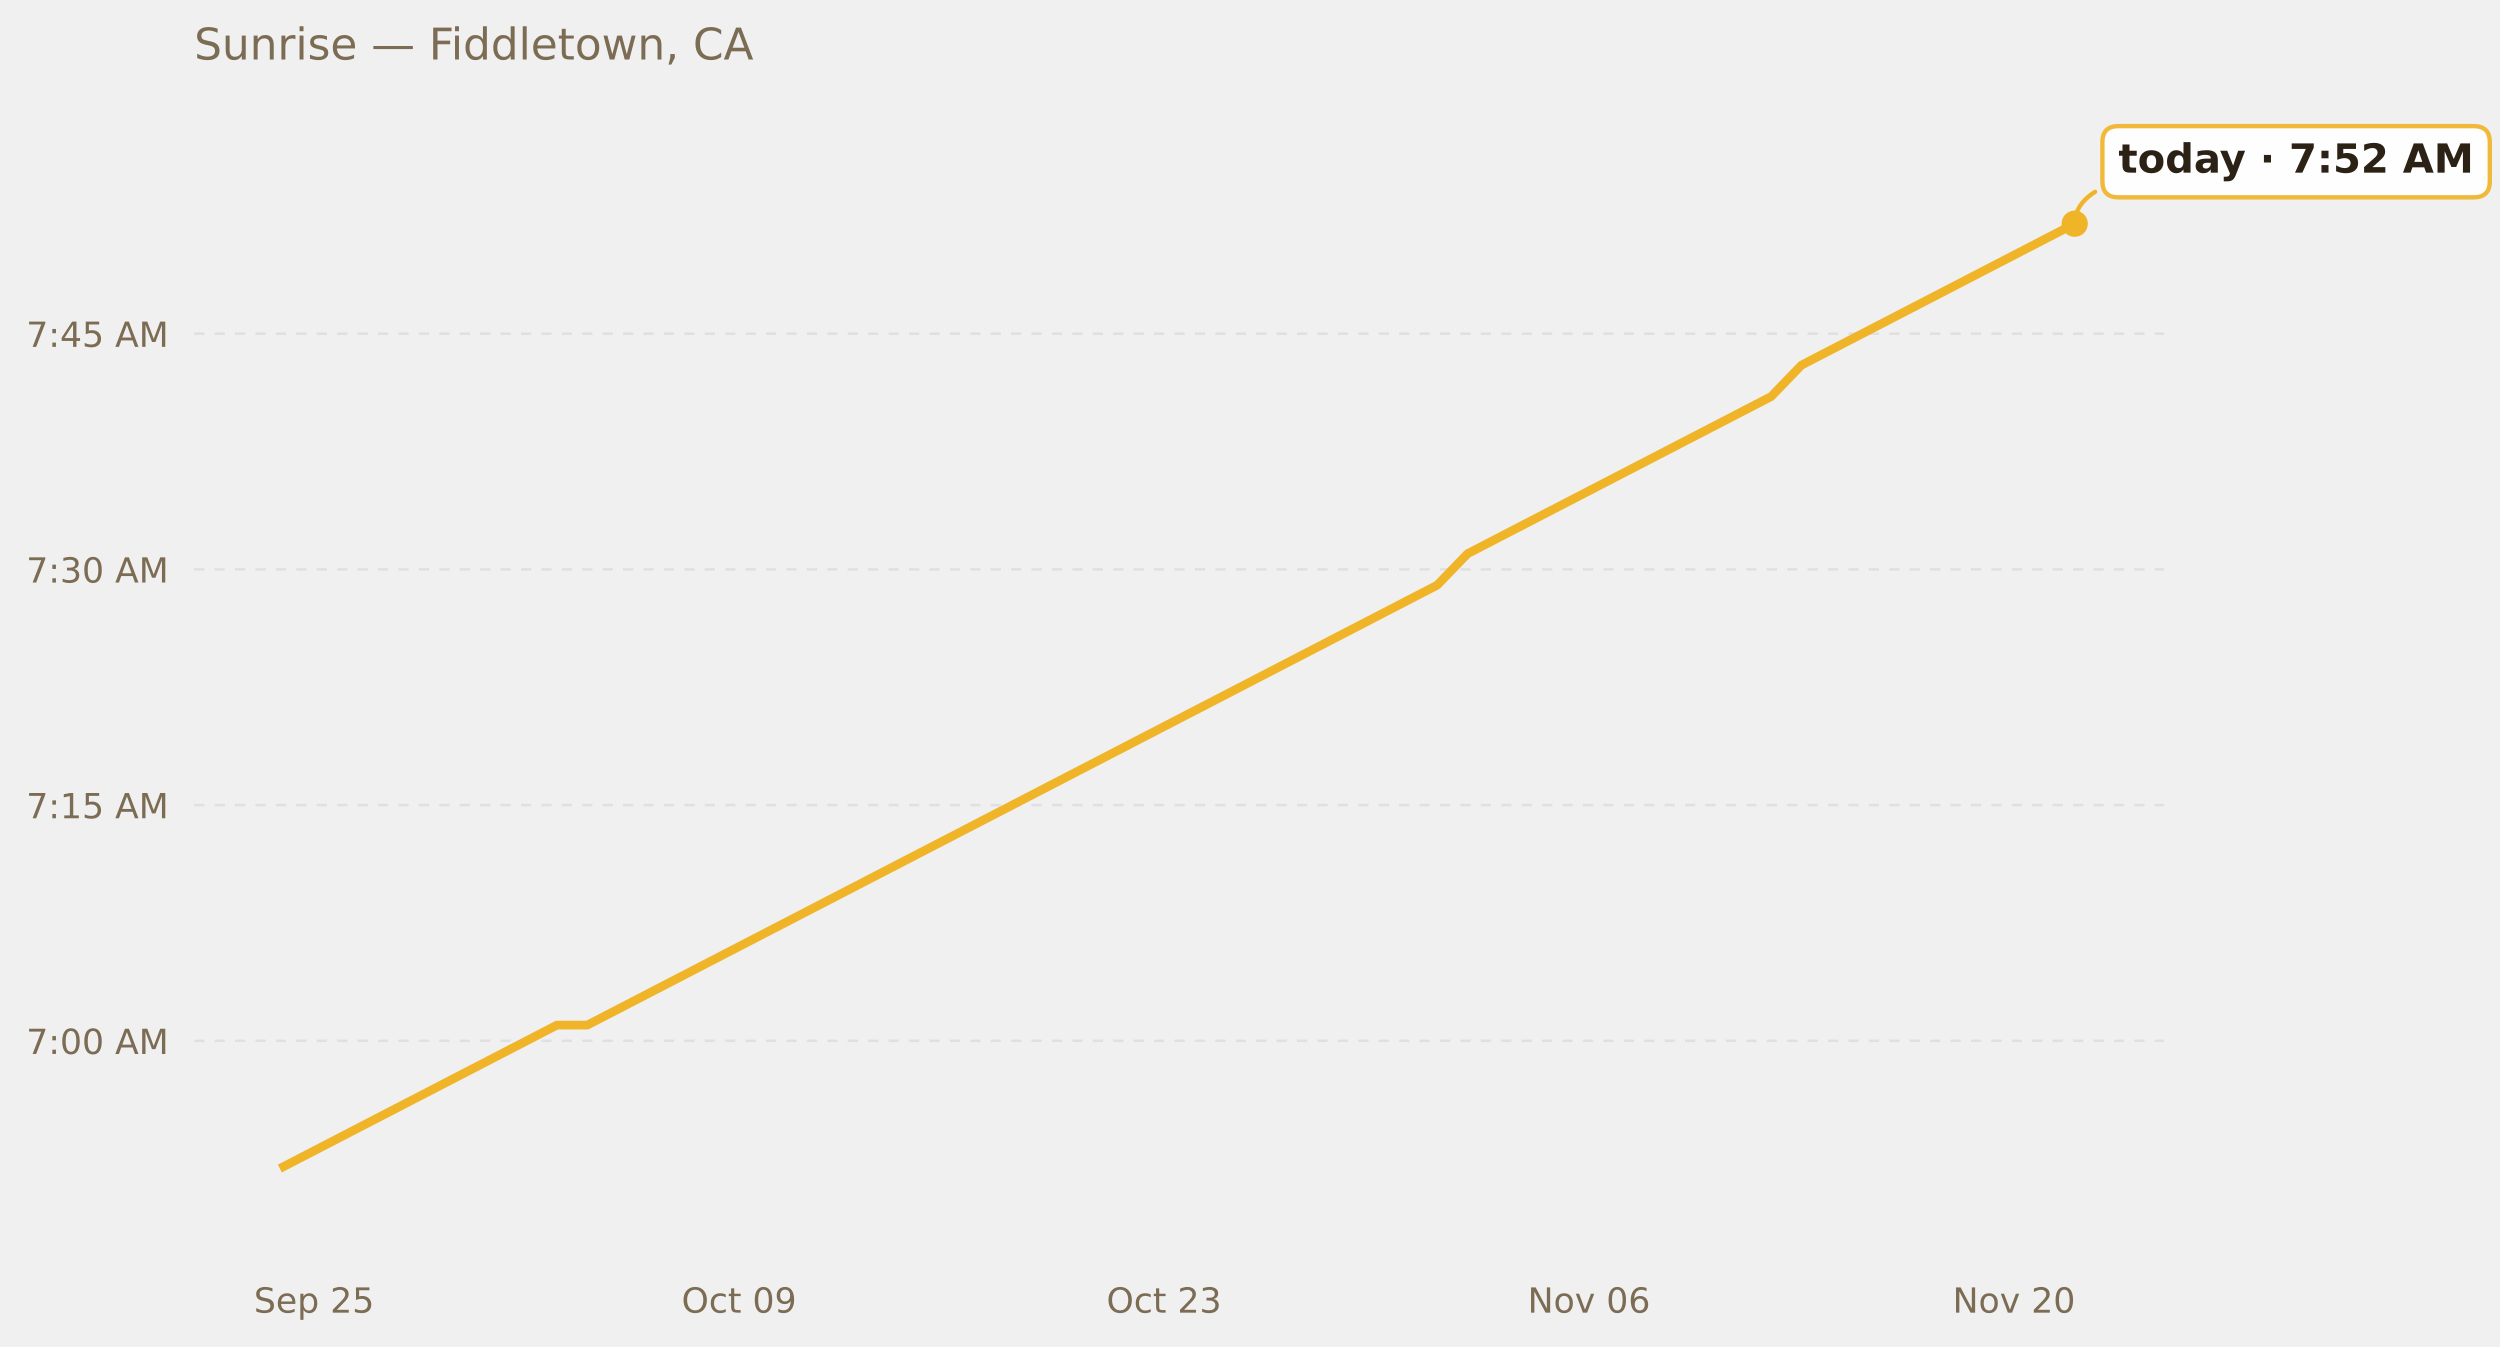
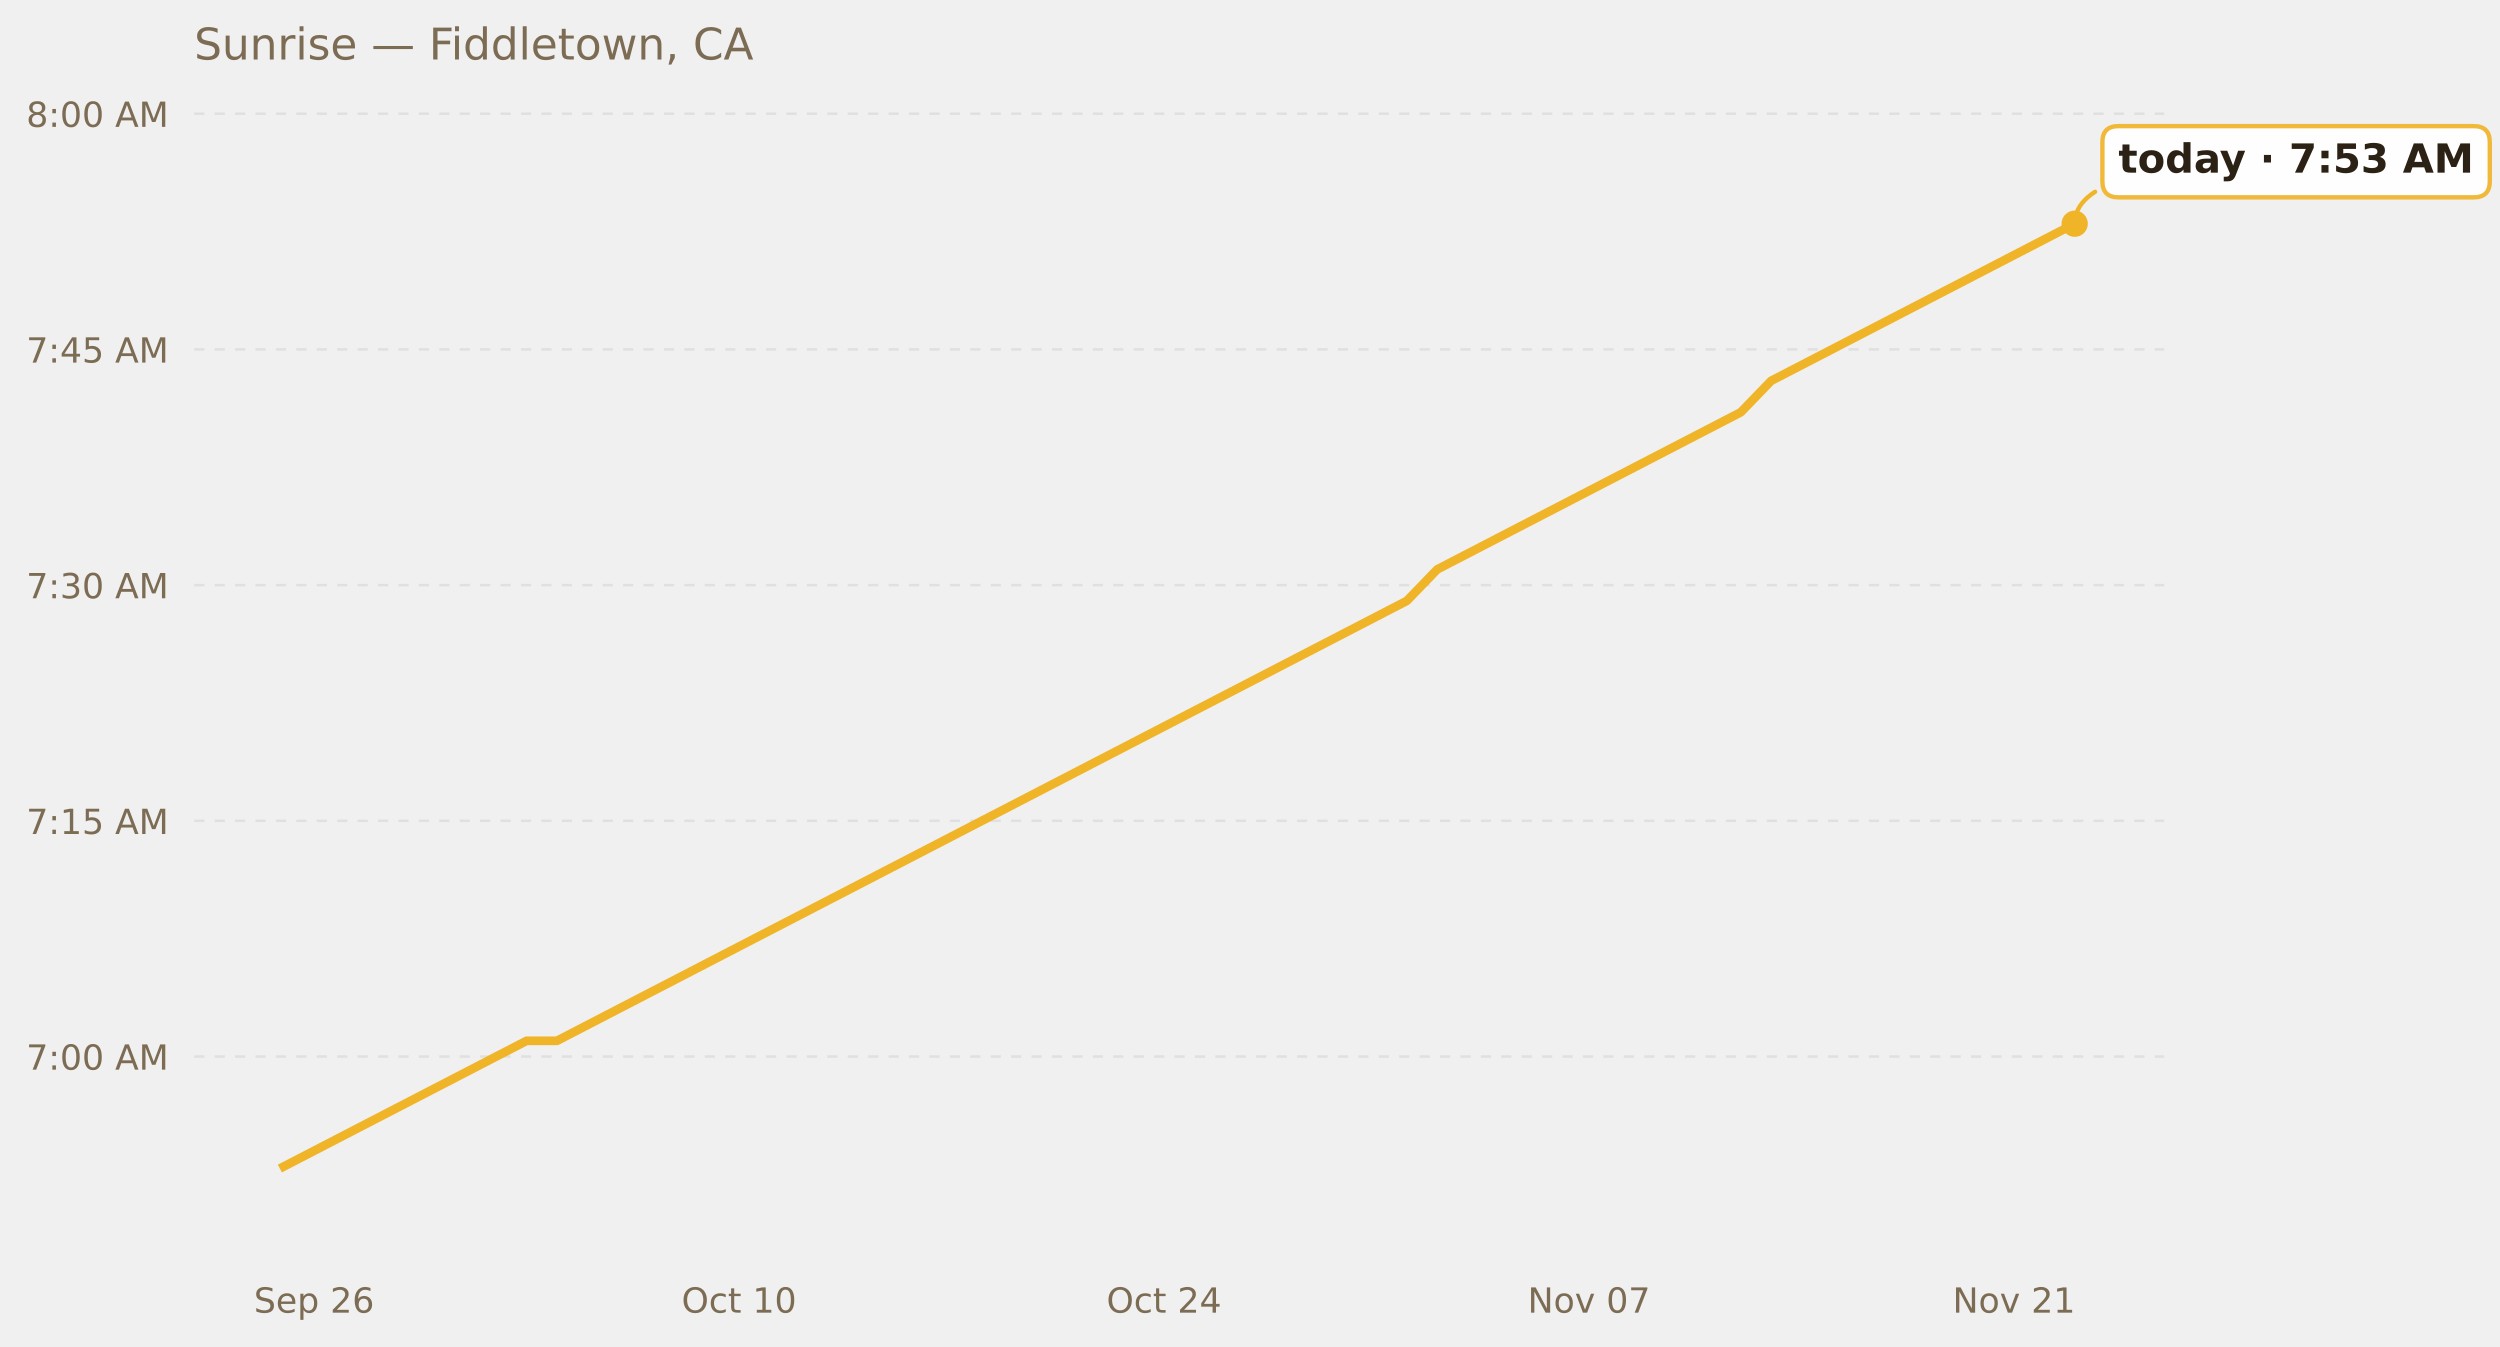
<svg xmlns="http://www.w3.org/2000/svg" xmlns:xlink="http://www.w3.org/1999/xlink" width="685.516pt" height="369.112pt" viewBox="0 0 685.516 369.112" version="1.1">
  <defs>
    <style type="text/css">*{stroke-linejoin: round; stroke-linecap: butt}</style>
  </defs>
  <g id="figure_1">
    <g id="patch_1">
      <path d="M 0 369.112  L 685.516 369.112  L 685.516 0  L 0 0  L 0 369.112  z " style="fill: none; opacity: 0" />
    </g>
    <g id="axes_1">
      <g id="patch_2">
        <path d="M 53.248 345.718  L 593.447 345.718  L 593.447 30.318  L 53.248 30.318  L 53.248 345.718  z " style="fill: none" />
      </g>
      <g id="matplotlib.axis_1">
        <g id="xtick_1">
          <g id="text_1">
            <g style="fill: #7c6c54" transform="translate(69.6183 359.9366) scale(0.095 -0.095)">
              <defs>
                <path id="DejaVuSans-53" d="M 3425 4513  L 3425 3897  Q 3066 4069 2747 4153  Q 2428 4238 2131 4238  Q 1616 4238 1336 4038  Q 1056 3838 1056 3469  Q 1056 3159 1242 3001  Q 1428 2844 1947 2747  L 2328 2669  Q 3034 2534 3370 2195  Q 3706 1856 3706 1288  Q 3706 609 3251 259  Q 2797 -91 1919 -91  Q 1588 -91 1214 -16  Q 841 59 441 206  L 441 856  Q 825 641 1194 531  Q 1563 422 1919 422  Q 2459 422 2753 634  Q 3047 847 3047 1241  Q 3047 1584 2836 1778  Q 2625 1972 2144 2069  L 1759 2144  Q 1053 2284 737 2584  Q 422 2884 422 3419  Q 422 4038 858 4394  Q 1294 4750 2059 4750  Q 2388 4750 2728 4690  Q 3069 4631 3425 4513  z " transform="scale(0.015625)" />
                <path id="DejaVuSans-65" d="M 3597 1894  L 3597 1613  L 953 1613  Q 991 1019 1311 708  Q 1631 397 2203 397  Q 2534 397 2845 478  Q 3156 559 3463 722  L 3463 178  Q 3153 47 2828 -22  Q 2503 -91 2169 -91  Q 1331 -91 842 396  Q 353 884 353 1716  Q 353 2575 817 3079  Q 1281 3584 2069 3584  Q 2775 3584 3186 3129  Q 3597 2675 3597 1894  z M 3022 2063  Q 3016 2534 2758 2815  Q 2500 3097 2075 3097  Q 1594 3097 1305 2825  Q 1016 2553 972 2059  L 3022 2063  z " transform="scale(0.015625)" />
                <path id="DejaVuSans-70" d="M 1159 525  L 1159 -1331  L 581 -1331  L 581 3500  L 1159 3500  L 1159 2969  Q 1341 3281 1617 3432  Q 1894 3584 2278 3584  Q 2916 3584 3314 3078  Q 3713 2572 3713 1747  Q 3713 922 3314 415  Q 2916 -91 2278 -91  Q 1894 -91 1617 61  Q 1341 213 1159 525  z M 3116 1747  Q 3116 2381 2855 2742  Q 2594 3103 2138 3103  Q 1681 3103 1420 2742  Q 1159 2381 1159 1747  Q 1159 1113 1420 752  Q 1681 391 2138 391  Q 2594 391 2855 752  Q 3116 1113 3116 1747  z " transform="scale(0.015625)" />
                <path id="DejaVuSans-20" transform="scale(0.015625)" />
                <path id="DejaVuSans-32" d="M 1228 531  L 3431 531  L 3431 0  L 469 0  L 469 531  Q 828 903 1448 1529  Q 2069 2156 2228 2338  Q 2531 2678 2651 2914  Q 2772 3150 2772 3378  Q 2772 3750 2511 3984  Q 2250 4219 1831 4219  Q 1534 4219 1204 4116  Q 875 4013 500 3803  L 500 4441  Q 881 4594 1212 4672  Q 1544 4750 1819 4750  Q 2544 4750 2975 4387  Q 3406 4025 3406 3419  Q 3406 3131 3298 2873  Q 3191 2616 2906 2266  Q 2828 2175 2409 1742  Q 1991 1309 1228 531  z " transform="scale(0.015625)" />
-                 <path id="DejaVuSans-35" d="M 691 4666  L 3169 4666  L 3169 4134  L 1269 4134  L 1269 2991  Q 1406 3038 1543 3061  Q 1681 3084 1819 3084  Q 2600 3084 3056 2656  Q 3513 2228 3513 1497  Q 3513 744 3044 326  Q 2575 -91 1722 -91  Q 1428 -91 1123 -41  Q 819 9 494 109  L 494 744  Q 775 591 1075 516  Q 1375 441 1709 441  Q 2250 441 2565 725  Q 2881 1009 2881 1497  Q 2881 1984 2565 2268  Q 2250 2553 1709 2553  Q 1456 2553 1204 2497  Q 953 2441 691 2322  L 691 4666  z " transform="scale(0.015625)" />
+                 <path id="DejaVuSans-36" d="M 2113 2584  Q 1688 2584 1439 2293  Q 1191 2003 1191 1497  Q 1191 994 1439 701  Q 1688 409 2113 409  Q 2538 409 2786 701  Q 3034 994 3034 1497  Q 3034 2003 2786 2293  Q 2538 2584 2113 2584  z M 3366 4563  L 3366 3988  Q 3128 4100 2886 4159  Q 2644 4219 2406 4219  Q 1781 4219 1451 3797  Q 1122 3375 1075 2522  Q 1259 2794 1537 2939  Q 1816 3084 2150 3084  Q 2853 3084 3261 2657  Q 3669 2231 3669 1497  Q 3669 778 3244 343  Q 2819 -91 2113 -91  Q 1303 -91 875 529  Q 447 1150 447 2328  Q 447 3434 972 4092  Q 1497 4750 2381 4750  Q 2619 4750 2861 4703  Q 3103 4656 3366 4563  z " transform="scale(0.015625)" />
              </defs>
              <use xlink:href="#DejaVuSans-53" />
              <use xlink:href="#DejaVuSans-65" x="63.477" />
              <use xlink:href="#DejaVuSans-70" x="125" />
              <use xlink:href="#DejaVuSans-20" x="188.477" />
              <use xlink:href="#DejaVuSans-32" x="220.264" />
-               <use xlink:href="#DejaVuSans-35" x="283.887" />
+               <use xlink:href="#DejaVuSans-36" x="283.887" />
            </g>
          </g>
        </g>
        <g id="xtick_2">
          <g id="text_2">
            <g style="fill: #7c6c54" transform="translate(186.8889 359.9366) scale(0.095 -0.095)">
              <defs>
                <path id="DejaVuSans-4f" d="M 2522 4238  Q 1834 4238 1429 3725  Q 1025 3213 1025 2328  Q 1025 1447 1429 934  Q 1834 422 2522 422  Q 3209 422 3611 934  Q 4013 1447 4013 2328  Q 4013 3213 3611 3725  Q 3209 4238 2522 4238  z M 2522 4750  Q 3503 4750 4090 4092  Q 4678 3434 4678 2328  Q 4678 1225 4090 567  Q 3503 -91 2522 -91  Q 1538 -91 948 565  Q 359 1222 359 2328  Q 359 3434 948 4092  Q 1538 4750 2522 4750  z " transform="scale(0.015625)" />
                <path id="DejaVuSans-63" d="M 3122 3366  L 3122 2828  Q 2878 2963 2633 3030  Q 2388 3097 2138 3097  Q 1578 3097 1268 2742  Q 959 2388 959 1747  Q 959 1106 1268 751  Q 1578 397 2138 397  Q 2388 397 2633 464  Q 2878 531 3122 666  L 3122 134  Q 2881 22 2623 -34  Q 2366 -91 2075 -91  Q 1284 -91 818 406  Q 353 903 353 1747  Q 353 2603 823 3093  Q 1294 3584 2113 3584  Q 2378 3584 2631 3529  Q 2884 3475 3122 3366  z " transform="scale(0.015625)" />
                <path id="DejaVuSans-74" d="M 1172 4494  L 1172 3500  L 2356 3500  L 2356 3053  L 1172 3053  L 1172 1153  Q 1172 725 1289 603  Q 1406 481 1766 481  L 2356 481  L 2356 0  L 1766 0  Q 1100 0 847 248  Q 594 497 594 1153  L 594 3053  L 172 3053  L 172 3500  L 594 3500  L 594 4494  L 1172 4494  z " transform="scale(0.015625)" />
+                 <path id="DejaVuSans-31" d="M 794 531  L 1825 531  L 1825 4091  L 703 3866  L 703 4441  L 1819 4666  L 2450 4666  L 2450 531  L 3481 531  L 3481 0  L 794 0  L 794 531  z " transform="scale(0.015625)" />
                <path id="DejaVuSans-30" d="M 2034 4250  Q 1547 4250 1301 3770  Q 1056 3291 1056 2328  Q 1056 1369 1301 889  Q 1547 409 2034 409  Q 2525 409 2770 889  Q 3016 1369 3016 2328  Q 3016 3291 2770 3770  Q 2525 4250 2034 4250  z M 2034 4750  Q 2819 4750 3233 4129  Q 3647 3509 3647 2328  Q 3647 1150 3233 529  Q 2819 -91 2034 -91  Q 1250 -91 836 529  Q 422 1150 422 2328  Q 422 3509 836 4129  Q 1250 4750 2034 4750  z " transform="scale(0.015625)" />
-                 <path id="DejaVuSans-39" d="M 703 97  L 703 672  Q 941 559 1184 500  Q 1428 441 1663 441  Q 2288 441 2617 861  Q 2947 1281 2994 2138  Q 2813 1869 2534 1725  Q 2256 1581 1919 1581  Q 1219 1581 811 2004  Q 403 2428 403 3163  Q 403 3881 828 4315  Q 1253 4750 1959 4750  Q 2769 4750 3195 4129  Q 3622 3509 3622 2328  Q 3622 1225 3098 567  Q 2575 -91 1691 -91  Q 1453 -91 1209 -44  Q 966 3 703 97  z M 1959 2075  Q 2384 2075 2632 2365  Q 2881 2656 2881 3163  Q 2881 3666 2632 3958  Q 2384 4250 1959 4250  Q 1534 4250 1286 3958  Q 1038 3666 1038 3163  Q 1038 2656 1286 2365  Q 1534 2075 1959 2075  z " transform="scale(0.015625)" />
              </defs>
              <use xlink:href="#DejaVuSans-4f" />
              <use xlink:href="#DejaVuSans-63" x="78.711" />
              <use xlink:href="#DejaVuSans-74" x="133.691" />
              <use xlink:href="#DejaVuSans-20" x="172.9" />
-               <use xlink:href="#DejaVuSans-30" x="204.688" />
-               <use xlink:href="#DejaVuSans-39" x="268.311" />
+               <use xlink:href="#DejaVuSans-31" x="204.688" />
+               <use xlink:href="#DejaVuSans-30" x="268.311" />
            </g>
          </g>
        </g>
        <g id="xtick_3">
          <g id="text_3">
            <g style="fill: #7c6c54" transform="translate(303.4187 359.9366) scale(0.095 -0.095)">
              <defs>
-                 <path id="DejaVuSans-33" d="M 2597 2516  Q 3050 2419 3304 2112  Q 3559 1806 3559 1356  Q 3559 666 3084 287  Q 2609 -91 1734 -91  Q 1441 -91 1130 -33  Q 819 25 488 141  L 488 750  Q 750 597 1062 519  Q 1375 441 1716 441  Q 2309 441 2620 675  Q 2931 909 2931 1356  Q 2931 1769 2642 2001  Q 2353 2234 1838 2234  L 1294 2234  L 1294 2753  L 1863 2753  Q 2328 2753 2575 2939  Q 2822 3125 2822 3475  Q 2822 3834 2567 4026  Q 2313 4219 1838 4219  Q 1578 4219 1281 4162  Q 984 4106 628 3988  L 628 4550  Q 988 4650 1302 4700  Q 1616 4750 1894 4750  Q 2613 4750 3031 4423  Q 3450 4097 3450 3541  Q 3450 3153 3228 2886  Q 3006 2619 2597 2516  z " transform="scale(0.015625)" />
+                 <path id="DejaVuSans-34" d="M 2419 4116  L 825 1625  L 2419 1625  L 2419 4116  z M 2253 4666  L 3047 4666  L 3047 1625  L 3713 1625  L 3713 1100  L 3047 1100  L 3047 0  L 2419 0  L 2419 1100  L 313 1100  L 313 1709  L 2253 4666  z " transform="scale(0.015625)" />
              </defs>
              <use xlink:href="#DejaVuSans-4f" />
              <use xlink:href="#DejaVuSans-63" x="78.711" />
              <use xlink:href="#DejaVuSans-74" x="133.691" />
              <use xlink:href="#DejaVuSans-20" x="172.9" />
              <use xlink:href="#DejaVuSans-32" x="204.688" />
-               <use xlink:href="#DejaVuSans-33" x="268.311" />
+               <use xlink:href="#DejaVuSans-34" x="268.311" />
            </g>
          </g>
        </g>
        <g id="xtick_4">
          <g id="text_4">
            <g style="fill: #7c6c54" transform="translate(418.8902 359.9366) scale(0.095 -0.095)">
              <defs>
                <path id="DejaVuSans-4e" d="M 628 4666  L 1478 4666  L 3547 763  L 3547 4666  L 4159 4666  L 4159 0  L 3309 0  L 1241 3903  L 1241 0  L 628 0  L 628 4666  z " transform="scale(0.015625)" />
                <path id="DejaVuSans-6f" d="M 1959 3097  Q 1497 3097 1228 2736  Q 959 2375 959 1747  Q 959 1119 1226 758  Q 1494 397 1959 397  Q 2419 397 2687 759  Q 2956 1122 2956 1747  Q 2956 2369 2687 2733  Q 2419 3097 1959 3097  z M 1959 3584  Q 2709 3584 3137 3096  Q 3566 2609 3566 1747  Q 3566 888 3137 398  Q 2709 -91 1959 -91  Q 1206 -91 779 398  Q 353 888 353 1747  Q 353 2609 779 3096  Q 1206 3584 1959 3584  z " transform="scale(0.015625)" />
                <path id="DejaVuSans-76" d="M 191 3500  L 800 3500  L 1894 563  L 2988 3500  L 3597 3500  L 2284 0  L 1503 0  L 191 3500  z " transform="scale(0.015625)" />
-                 <path id="DejaVuSans-36" d="M 2113 2584  Q 1688 2584 1439 2293  Q 1191 2003 1191 1497  Q 1191 994 1439 701  Q 1688 409 2113 409  Q 2538 409 2786 701  Q 3034 994 3034 1497  Q 3034 2003 2786 2293  Q 2538 2584 2113 2584  z M 3366 4563  L 3366 3988  Q 3128 4100 2886 4159  Q 2644 4219 2406 4219  Q 1781 4219 1451 3797  Q 1122 3375 1075 2522  Q 1259 2794 1537 2939  Q 1816 3084 2150 3084  Q 2853 3084 3261 2657  Q 3669 2231 3669 1497  Q 3669 778 3244 343  Q 2819 -91 2113 -91  Q 1303 -91 875 529  Q 447 1150 447 2328  Q 447 3434 972 4092  Q 1497 4750 2381 4750  Q 2619 4750 2861 4703  Q 3103 4656 3366 4563  z " transform="scale(0.015625)" />
+                 <path id="DejaVuSans-37" d="M 525 4666  L 3525 4666  L 3525 4397  L 1831 0  L 1172 0  L 2766 4134  L 525 4134  L 525 4666  z " transform="scale(0.015625)" />
              </defs>
              <use xlink:href="#DejaVuSans-4e" />
              <use xlink:href="#DejaVuSans-6f" x="74.805" />
              <use xlink:href="#DejaVuSans-76" x="135.986" />
              <use xlink:href="#DejaVuSans-20" x="195.166" />
              <use xlink:href="#DejaVuSans-30" x="226.953" />
-               <use xlink:href="#DejaVuSans-36" x="290.576" />
+               <use xlink:href="#DejaVuSans-37" x="290.576" />
            </g>
          </g>
        </g>
        <g id="xtick_5">
          <g id="text_5">
            <g style="fill: #7c6c54" transform="translate(535.42 359.9366) scale(0.095 -0.095)">
              <use xlink:href="#DejaVuSans-4e" />
              <use xlink:href="#DejaVuSans-6f" x="74.805" />
              <use xlink:href="#DejaVuSans-76" x="135.986" />
              <use xlink:href="#DejaVuSans-20" x="195.166" />
              <use xlink:href="#DejaVuSans-32" x="226.953" />
-               <use xlink:href="#DejaVuSans-30" x="290.576" />
+               <use xlink:href="#DejaVuSans-31" x="290.576" />
            </g>
          </g>
        </g>
      </g>
      <g id="matplotlib.axis_2">
        <g id="ytick_1">
          <g id="line2d_1">
-             <path d="M 53.248 285.396  L 593.447 285.396  " clip-path="url(#p3d93f6bbae)" style="fill: none; stroke-dasharray: 2.8,2.8; stroke-dashoffset: 0; stroke: #e0e0e0; stroke-width: 0.7" />
+             <path d="M 53.248 289.704  L 593.447 289.704  " clip-path="url(#pe69002cb69)" style="fill: none; stroke-dasharray: 2.8,2.8; stroke-dashoffset: 0; stroke: #e0e0e0; stroke-width: 0.7" />
          </g>
          <g id="text_6">
-             <g style="fill: #7c6c54" transform="translate(7.2 289.005) scale(0.095 -0.095)">
-               <defs>
-                 <path id="DejaVuSans-37" d="M 525 4666  L 3525 4666  L 3525 4397  L 1831 0  L 1172 0  L 2766 4134  L 525 4134  L 525 4666  z " transform="scale(0.015625)" />
+             <g style="fill: #7c6c54" transform="translate(7.2 293.3137) scale(0.095 -0.095)">
+               <defs>
                <path id="DejaVuSans-3a" d="M 750 794  L 1409 794  L 1409 0  L 750 0  L 750 794  z M 750 3309  L 1409 3309  L 1409 2516  L 750 2516  L 750 3309  z " transform="scale(0.015625)" />
                <path id="DejaVuSans-41" d="M 2188 4044  L 1331 1722  L 3047 1722  L 2188 4044  z M 1831 4666  L 2547 4666  L 4325 0  L 3669 0  L 3244 1197  L 1141 1197  L 716 0  L 50 0  L 1831 4666  z " transform="scale(0.015625)" />
                <path id="DejaVuSans-4d" d="M 628 4666  L 1569 4666  L 2759 1491  L 3956 4666  L 4897 4666  L 4897 0  L 4281 0  L 4281 4097  L 3078 897  L 2444 897  L 1241 4097  L 1241 0  L 628 0  L 628 4666  z " transform="scale(0.015625)" />
              </defs>
              <use xlink:href="#DejaVuSans-37" />
              <use xlink:href="#DejaVuSans-3a" x="63.623" />
              <use xlink:href="#DejaVuSans-30" x="97.314" />
              <use xlink:href="#DejaVuSans-30" x="160.938" />
              <use xlink:href="#DejaVuSans-20" x="224.561" />
              <use xlink:href="#DejaVuSans-41" x="256.348" />
              <use xlink:href="#DejaVuSans-4d" x="324.756" />
            </g>
          </g>
        </g>
        <g id="ytick_2">
          <g id="line2d_2">
-             <path d="M 53.248 220.765  L 593.447 220.765  " clip-path="url(#p3d93f6bbae)" style="fill: none; stroke-dasharray: 2.8,2.8; stroke-dashoffset: 0; stroke: #e0e0e0; stroke-width: 0.7" />
+             <path d="M 53.248 225.073  L 593.447 225.073  " clip-path="url(#pe69002cb69)" style="fill: none; stroke-dasharray: 2.8,2.8; stroke-dashoffset: 0; stroke: #e0e0e0; stroke-width: 0.7" />
          </g>
          <g id="text_7">
-             <g style="fill: #7c6c54" transform="translate(7.2 224.3738) scale(0.095 -0.095)">
-               <defs>
-                 <path id="DejaVuSans-31" d="M 794 531  L 1825 531  L 1825 4091  L 703 3866  L 703 4441  L 1819 4666  L 2450 4666  L 2450 531  L 3481 531  L 3481 0  L 794 0  L 794 531  z " transform="scale(0.015625)" />
+             <g style="fill: #7c6c54" transform="translate(7.2 228.6826) scale(0.095 -0.095)">
+               <defs>
+                 <path id="DejaVuSans-35" d="M 691 4666  L 3169 4666  L 3169 4134  L 1269 4134  L 1269 2991  Q 1406 3038 1543 3061  Q 1681 3084 1819 3084  Q 2600 3084 3056 2656  Q 3513 2228 3513 1497  Q 3513 744 3044 326  Q 2575 -91 1722 -91  Q 1428 -91 1123 -41  Q 819 9 494 109  L 494 744  Q 775 591 1075 516  Q 1375 441 1709 441  Q 2250 441 2565 725  Q 2881 1009 2881 1497  Q 2881 1984 2565 2268  Q 2250 2553 1709 2553  Q 1456 2553 1204 2497  Q 953 2441 691 2322  L 691 4666  z " transform="scale(0.015625)" />
              </defs>
              <use xlink:href="#DejaVuSans-37" />
              <use xlink:href="#DejaVuSans-3a" x="63.623" />
              <use xlink:href="#DejaVuSans-31" x="97.314" />
              <use xlink:href="#DejaVuSans-35" x="160.938" />
              <use xlink:href="#DejaVuSans-20" x="224.561" />
              <use xlink:href="#DejaVuSans-41" x="256.348" />
              <use xlink:href="#DejaVuSans-4d" x="324.756" />
            </g>
          </g>
        </g>
        <g id="ytick_3">
          <g id="line2d_3">
-             <path d="M 53.248 156.133  L 593.447 156.133  " clip-path="url(#p3d93f6bbae)" style="fill: none; stroke-dasharray: 2.8,2.8; stroke-dashoffset: 0; stroke: #e0e0e0; stroke-width: 0.7" />
+             <path d="M 53.248 160.442  L 593.447 160.442  " clip-path="url(#pe69002cb69)" style="fill: none; stroke-dasharray: 2.8,2.8; stroke-dashoffset: 0; stroke: #e0e0e0; stroke-width: 0.7" />
          </g>
          <g id="text_8">
-             <g style="fill: #7c6c54" transform="translate(7.2 159.7427) scale(0.095 -0.095)">
+             <g style="fill: #7c6c54" transform="translate(7.2 164.0514) scale(0.095 -0.095)">
+               <defs>
+                 <path id="DejaVuSans-33" d="M 2597 2516  Q 3050 2419 3304 2112  Q 3559 1806 3559 1356  Q 3559 666 3084 287  Q 2609 -91 1734 -91  Q 1441 -91 1130 -33  Q 819 25 488 141  L 488 750  Q 750 597 1062 519  Q 1375 441 1716 441  Q 2309 441 2620 675  Q 2931 909 2931 1356  Q 2931 1769 2642 2001  Q 2353 2234 1838 2234  L 1294 2234  L 1294 2753  L 1863 2753  Q 2328 2753 2575 2939  Q 2822 3125 2822 3475  Q 2822 3834 2567 4026  Q 2313 4219 1838 4219  Q 1578 4219 1281 4162  Q 984 4106 628 3988  L 628 4550  Q 988 4650 1302 4700  Q 1616 4750 1894 4750  Q 2613 4750 3031 4423  Q 3450 4097 3450 3541  Q 3450 3153 3228 2886  Q 3006 2619 2597 2516  z " transform="scale(0.015625)" />
+               </defs>
              <use xlink:href="#DejaVuSans-37" />
              <use xlink:href="#DejaVuSans-3a" x="63.623" />
              <use xlink:href="#DejaVuSans-33" x="97.314" />
              <use xlink:href="#DejaVuSans-30" x="160.938" />
              <use xlink:href="#DejaVuSans-20" x="224.561" />
              <use xlink:href="#DejaVuSans-41" x="256.348" />
              <use xlink:href="#DejaVuSans-4d" x="324.756" />
            </g>
          </g>
        </g>
        <g id="ytick_4">
          <g id="line2d_4">
-             <path d="M 53.248 91.502  L 593.447 91.502  " clip-path="url(#p3d93f6bbae)" style="fill: none; stroke-dasharray: 2.8,2.8; stroke-dashoffset: 0; stroke: #e0e0e0; stroke-width: 0.7" />
+             <path d="M 53.248 95.811  L 593.447 95.811  " clip-path="url(#pe69002cb69)" style="fill: none; stroke-dasharray: 2.8,2.8; stroke-dashoffset: 0; stroke: #e0e0e0; stroke-width: 0.7" />
          </g>
          <g id="text_9">
-             <g style="fill: #7c6c54" transform="translate(7.2 95.11154) scale(0.095 -0.095)">
-               <defs>
-                 <path id="DejaVuSans-34" d="M 2419 4116  L 825 1625  L 2419 1625  L 2419 4116  z M 2253 4666  L 3047 4666  L 3047 1625  L 3713 1625  L 3713 1100  L 3047 1100  L 3047 0  L 2419 0  L 2419 1100  L 313 1100  L 313 1709  L 2253 4666  z " transform="scale(0.015625)" />
-               </defs>
+             <g style="fill: #7c6c54" transform="translate(7.2 99.42028) scale(0.095 -0.095)">
              <use xlink:href="#DejaVuSans-37" />
              <use xlink:href="#DejaVuSans-3a" x="63.623" />
              <use xlink:href="#DejaVuSans-34" x="97.314" />
              <use xlink:href="#DejaVuSans-35" x="160.938" />
              <use xlink:href="#DejaVuSans-20" x="224.561" />
              <use xlink:href="#DejaVuSans-41" x="256.348" />
              <use xlink:href="#DejaVuSans-4d" x="324.756" />
            </g>
          </g>
        </g>
-       </g>
-       <g id="line2d_5">
-         <path d="M 77.802 319.866  L 86.126 315.557  L 94.45 311.248  L 102.773 306.939  L 111.097 302.631  L 119.42 298.322  L 127.744 294.013  L 136.067 289.704  L 144.391 285.396  L 152.715 281.087  L 161.038 281.087  L 169.362 276.778  L 177.685 272.469  L 186.009 268.161  L 194.332 263.852  L 202.656 259.543  L 210.979 255.235  L 219.303 250.926  L 227.627 246.617  L 235.95 242.308  L 244.274 238  L 252.597 233.691  L 260.921 229.382  L 269.244 225.073  L 277.568 220.765  L 285.891 216.456  L 294.215 212.147  L 302.539 207.838  L 310.862 203.53  L 319.186 199.221  L 327.509 194.912  L 335.833 190.603  L 344.156 186.295  L 352.48 181.986  L 360.804 177.677  L 369.127 173.368  L 377.451 169.06  L 385.774 164.751  L 394.098 160.442  L 402.421 151.825  L 410.745 147.516  L 419.068 143.207  L 427.392 138.898  L 435.716 134.59  L 444.039 130.281  L 452.363 125.972  L 460.686 121.663  L 469.01 117.355  L 477.333 113.046  L 485.657 108.737  L 493.981 100.12  L 502.304 95.811  L 510.628 91.502  L 518.951 87.194  L 527.275 82.885  L 535.598 78.576  L 543.922 74.267  L 552.245 69.959  L 560.569 65.65  L 568.893 61.341  " clip-path="url(#p3d93f6bbae)" style="fill: none; stroke: #f0b429; stroke-width: 2.4; stroke-linecap: square" />
+         <g id="ytick_5">
+           <g id="line2d_5">
+             <path d="M 53.248 31.18  L 593.447 31.18  " clip-path="url(#pe69002cb69)" style="fill: none; stroke-dasharray: 2.8,2.8; stroke-dashoffset: 0; stroke: #e0e0e0; stroke-width: 0.7" />
+           </g>
+           <g id="text_10">
+             <g style="fill: #7c6c54" transform="translate(7.2 34.78913) scale(0.095 -0.095)">
+               <defs>
+                 <path id="DejaVuSans-38" d="M 2034 2216  Q 1584 2216 1326 1975  Q 1069 1734 1069 1313  Q 1069 891 1326 650  Q 1584 409 2034 409  Q 2484 409 2743 651  Q 3003 894 3003 1313  Q 3003 1734 2745 1975  Q 2488 2216 2034 2216  z M 1403 2484  Q 997 2584 770 2862  Q 544 3141 544 3541  Q 544 4100 942 4425  Q 1341 4750 2034 4750  Q 2731 4750 3128 4425  Q 3525 4100 3525 3541  Q 3525 3141 3298 2862  Q 3072 2584 2669 2484  Q 3125 2378 3379 2068  Q 3634 1759 3634 1313  Q 3634 634 3220 271  Q 2806 -91 2034 -91  Q 1263 -91 848 271  Q 434 634 434 1313  Q 434 1759 690 2068  Q 947 2378 1403 2484  z M 1172 3481  Q 1172 3119 1398 2916  Q 1625 2713 2034 2713  Q 2441 2713 2670 2916  Q 2900 3119 2900 3481  Q 2900 3844 2670 4047  Q 2441 4250 2034 4250  Q 1625 4250 1398 4047  Q 1172 3844 1172 3481  z " transform="scale(0.015625)" />
+               </defs>
+               <use xlink:href="#DejaVuSans-38" />
+               <use xlink:href="#DejaVuSans-3a" x="63.623" />
+               <use xlink:href="#DejaVuSans-30" x="97.314" />
+               <use xlink:href="#DejaVuSans-30" x="160.938" />
+               <use xlink:href="#DejaVuSans-20" x="224.561" />
+               <use xlink:href="#DejaVuSans-41" x="256.348" />
+               <use xlink:href="#DejaVuSans-4d" x="324.756" />
+             </g>
+           </g>
+         </g>
+       </g>
+       <g id="line2d_6">
+         <path d="M 77.802 319.866  L 86.126 315.557  L 94.45 311.248  L 102.773 306.939  L 111.097 302.631  L 119.42 298.322  L 127.744 294.013  L 136.067 289.704  L 144.391 285.396  L 152.715 285.396  L 161.038 281.087  L 169.362 276.778  L 177.685 272.469  L 186.009 268.161  L 194.332 263.852  L 202.656 259.543  L 210.979 255.235  L 219.303 250.926  L 227.627 246.617  L 235.95 242.308  L 244.274 238  L 252.597 233.691  L 260.921 229.382  L 269.244 225.073  L 277.568 220.765  L 285.891 216.456  L 294.215 212.147  L 302.539 207.838  L 310.862 203.53  L 319.186 199.221  L 327.509 194.912  L 335.833 190.603  L 344.156 186.295  L 352.48 181.986  L 360.804 177.677  L 369.127 173.368  L 377.451 169.06  L 385.774 164.751  L 394.098 156.133  L 402.421 151.825  L 410.745 147.516  L 419.068 143.207  L 427.392 138.898  L 435.716 134.59  L 444.039 130.281  L 452.363 125.972  L 460.686 121.663  L 469.01 117.355  L 477.333 113.046  L 485.657 104.429  L 493.981 100.12  L 502.304 95.811  L 510.628 91.502  L 518.951 87.194  L 527.275 82.885  L 535.598 78.576  L 543.922 74.267  L 552.245 69.959  L 560.569 65.65  L 568.893 61.341  " clip-path="url(#pe69002cb69)" style="fill: none; stroke: #f0b429; stroke-width: 2.4; stroke-linecap: square" />
      </g>
      <g id="patch_3">
        <path d="M 574.481 52.594  Q 570.003 55.472 569.113 59.354  " style="fill: none; stroke: #f0b429; stroke-width: 1.2; stroke-linecap: round" />
      </g>
-       <g id="text_10">
+       <g id="text_11">
        <g id="patch_4">
          <path d="M 580.893 54.115  L 678.316 54.115  Q 682.716 54.115 682.716 49.715  L 682.716 38.983  Q 682.716 34.583 678.316 34.583  L 580.893 34.583  Q 576.493 34.583 576.493 38.983  L 576.493 49.715  Q 576.493 54.115 580.893 54.115  z " style="fill: #ffffff; opacity: 0.92; stroke: #f0b429; stroke-width: 1.2; stroke-linejoin: miter" />
        </g>
        <g style="fill: #2c2115" transform="translate(580.8926 47.34108) scale(0.11 -0.11)">
          <defs>
            <path id="DejaVuSans-Bold-74" d="M 1759 4494  L 1759 3500  L 2913 3500  L 2913 2700  L 1759 2700  L 1759 1216  Q 1759 972 1856 886  Q 1953 800 2241 800  L 2816 800  L 2816 0  L 1856 0  Q 1194 0 917 276  Q 641 553 641 1216  L 641 2700  L 84 2700  L 84 3500  L 641 3500  L 641 4494  L 1759 4494  z " transform="scale(0.015625)" />
            <path id="DejaVuSans-Bold-6f" d="M 2203 2784  Q 1831 2784 1636 2517  Q 1441 2250 1441 1747  Q 1441 1244 1636 976  Q 1831 709 2203 709  Q 2569 709 2762 976  Q 2956 1244 2956 1747  Q 2956 2250 2762 2517  Q 2569 2784 2203 2784  z M 2203 3584  Q 3106 3584 3614 3096  Q 4122 2609 4122 1747  Q 4122 884 3614 396  Q 3106 -91 2203 -91  Q 1297 -91 786 396  Q 275 884 275 1747  Q 275 2609 786 3096  Q 1297 3584 2203 3584  z " transform="scale(0.015625)" />
            <path id="DejaVuSans-Bold-64" d="M 2919 2988  L 2919 4863  L 4044 4863  L 4044 0  L 2919 0  L 2919 506  Q 2688 197 2409 53  Q 2131 -91 1766 -91  Q 1119 -91 703 423  Q 288 938 288 1747  Q 288 2556 703 3070  Q 1119 3584 1766 3584  Q 2128 3584 2408 3439  Q 2688 3294 2919 2988  z M 2181 722  Q 2541 722 2730 984  Q 2919 1247 2919 1747  Q 2919 2247 2730 2509  Q 2541 2772 2181 2772  Q 1825 2772 1636 2509  Q 1447 2247 1447 1747  Q 1447 1247 1636 984  Q 1825 722 2181 722  z " transform="scale(0.015625)" />
            <path id="DejaVuSans-Bold-61" d="M 2106 1575  Q 1756 1575 1579 1456  Q 1403 1338 1403 1106  Q 1403 894 1545 773  Q 1688 653 1941 653  Q 2256 653 2472 879  Q 2688 1106 2688 1447  L 2688 1575  L 2106 1575  z M 3816 1997  L 3816 0  L 2688 0  L 2688 519  Q 2463 200 2181 54  Q 1900 -91 1497 -91  Q 953 -91 614 226  Q 275 544 275 1050  Q 275 1666 698 1953  Q 1122 2241 2028 2241  L 2688 2241  L 2688 2328  Q 2688 2594 2478 2717  Q 2269 2841 1825 2841  Q 1466 2841 1156 2769  Q 847 2697 581 2553  L 581 3406  Q 941 3494 1303 3539  Q 1666 3584 2028 3584  Q 2975 3584 3395 3211  Q 3816 2838 3816 1997  z " transform="scale(0.015625)" />
            <path id="DejaVuSans-Bold-79" d="M 78 3500  L 1197 3500  L 2138 1125  L 2938 3500  L 4056 3500  L 2584 -331  Q 2363 -916 2067 -1148  Q 1772 -1381 1288 -1381  L 641 -1381  L 641 -647  L 991 -647  Q 1275 -647 1404 -556  Q 1534 -466 1606 -231  L 1638 -134  L 78 3500  z " transform="scale(0.015625)" />
            <path id="DejaVuSans-Bold-20" transform="scale(0.015625)" />
            <path id="DejaVuSans-Bold-b7" d="M 653 2828  L 1778 2828  L 1778 1619  L 653 1619  L 653 2828  z " transform="scale(0.015625)" />
            <path id="DejaVuSans-Bold-37" d="M 428 4666  L 3944 4666  L 3944 3988  L 2125 0  L 953 0  L 2675 3781  L 428 3781  L 428 4666  z " transform="scale(0.015625)" />
            <path id="DejaVuSans-Bold-3a" d="M 716 3500  L 1844 3500  L 1844 2291  L 716 2291  L 716 3500  z M 716 1209  L 1844 1209  L 1844 0  L 716 0  L 716 1209  z " transform="scale(0.015625)" />
            <path id="DejaVuSans-Bold-35" d="M 678 4666  L 3669 4666  L 3669 3781  L 1638 3781  L 1638 3059  Q 1775 3097 1914 3117  Q 2053 3138 2203 3138  Q 3056 3138 3531 2711  Q 4006 2284 4006 1522  Q 4006 766 3489 337  Q 2972 -91 2053 -91  Q 1656 -91 1267 -14  Q 878 63 494 219  L 494 1166  Q 875 947 1217 837  Q 1559 728 1863 728  Q 2300 728 2551 942  Q 2803 1156 2803 1522  Q 2803 1891 2551 2103  Q 2300 2316 1863 2316  Q 1603 2316 1309 2248  Q 1016 2181 678 2041  L 678 4666  z " transform="scale(0.015625)" />
-             <path id="DejaVuSans-Bold-32" d="M 1844 884  L 3897 884  L 3897 0  L 506 0  L 506 884  L 2209 2388  Q 2438 2594 2547 2791  Q 2656 2988 2656 3200  Q 2656 3528 2436 3728  Q 2216 3928 1850 3928  Q 1569 3928 1234 3808  Q 900 3688 519 3450  L 519 4475  Q 925 4609 1322 4679  Q 1719 4750 2100 4750  Q 2938 4750 3402 4381  Q 3866 4013 3866 3353  Q 3866 2972 3669 2642  Q 3472 2313 2841 1759  L 1844 884  z " transform="scale(0.015625)" />
+             <path id="DejaVuSans-Bold-33" d="M 2981 2516  Q 3453 2394 3698 2092  Q 3944 1791 3944 1325  Q 3944 631 3412 270  Q 2881 -91 1863 -91  Q 1503 -91 1142 -33  Q 781 25 428 141  L 428 1069  Q 766 900 1098 814  Q 1431 728 1753 728  Q 2231 728 2486 893  Q 2741 1059 2741 1369  Q 2741 1688 2480 1852  Q 2219 2016 1709 2016  L 1228 2016  L 1228 2791  L 1734 2791  Q 2188 2791 2409 2933  Q 2631 3075 2631 3366  Q 2631 3634 2415 3781  Q 2200 3928 1806 3928  Q 1516 3928 1219 3862  Q 922 3797 628 3669  L 628 4550  Q 984 4650 1334 4700  Q 1684 4750 2022 4750  Q 2931 4750 3382 4451  Q 3834 4153 3834 3553  Q 3834 3144 3618 2883  Q 3403 2622 2981 2516  z " transform="scale(0.015625)" />
            <path id="DejaVuSans-Bold-41" d="M 3419 850  L 1538 850  L 1241 0  L 31 0  L 1759 4666  L 3194 4666  L 4922 0  L 3713 0  L 3419 850  z M 1838 1716  L 3116 1716  L 2478 3572  L 1838 1716  z " transform="scale(0.015625)" />
            <path id="DejaVuSans-Bold-4d" d="M 588 4666  L 2119 4666  L 3181 2169  L 4250 4666  L 5778 4666  L 5778 0  L 4641 0  L 4641 3413  L 3566 897  L 2803 897  L 1728 3413  L 1728 0  L 588 0  L 588 4666  z " transform="scale(0.015625)" />
          </defs>
          <use xlink:href="#DejaVuSans-Bold-74" />
          <use xlink:href="#DejaVuSans-Bold-6f" x="47.803" />
          <use xlink:href="#DejaVuSans-Bold-64" x="116.504" />
          <use xlink:href="#DejaVuSans-Bold-61" x="188.086" />
          <use xlink:href="#DejaVuSans-Bold-79" x="252.441" />
          <use xlink:href="#DejaVuSans-Bold-20" x="317.627" />
          <use xlink:href="#DejaVuSans-Bold-b7" x="352.441" />
          <use xlink:href="#DejaVuSans-Bold-20" x="390.43" />
          <use xlink:href="#DejaVuSans-Bold-37" x="425.244" />
          <use xlink:href="#DejaVuSans-Bold-3a" x="494.824" />
          <use xlink:href="#DejaVuSans-Bold-35" x="534.814" />
-           <use xlink:href="#DejaVuSans-Bold-32" x="604.395" />
+           <use xlink:href="#DejaVuSans-Bold-33" x="604.395" />
          <use xlink:href="#DejaVuSans-Bold-20" x="673.975" />
          <use xlink:href="#DejaVuSans-Bold-41" x="708.789" />
          <use xlink:href="#DejaVuSans-Bold-4d" x="786.182" />
        </g>
      </g>
-       <g id="text_11">
+       <g id="text_12">
        <g style="fill: #7c6c54" transform="translate(53.24797 16.31812) scale(0.12 -0.12)">
          <defs>
            <path id="DejaVuSans-75" d="M 544 1381  L 544 3500  L 1119 3500  L 1119 1403  Q 1119 906 1312 657  Q 1506 409 1894 409  Q 2359 409 2629 706  Q 2900 1003 2900 1516  L 2900 3500  L 3475 3500  L 3475 0  L 2900 0  L 2900 538  Q 2691 219 2414 64  Q 2138 -91 1772 -91  Q 1169 -91 856 284  Q 544 659 544 1381  z M 1991 3584  L 1991 3584  z " transform="scale(0.015625)" />
            <path id="DejaVuSans-6e" d="M 3513 2113  L 3513 0  L 2938 0  L 2938 2094  Q 2938 2591 2744 2837  Q 2550 3084 2163 3084  Q 1697 3084 1428 2787  Q 1159 2491 1159 1978  L 1159 0  L 581 0  L 581 3500  L 1159 3500  L 1159 2956  Q 1366 3272 1645 3428  Q 1925 3584 2291 3584  Q 2894 3584 3203 3211  Q 3513 2838 3513 2113  z " transform="scale(0.015625)" />
            <path id="DejaVuSans-72" d="M 2631 2963  Q 2534 3019 2420 3045  Q 2306 3072 2169 3072  Q 1681 3072 1420 2755  Q 1159 2438 1159 1844  L 1159 0  L 581 0  L 581 3500  L 1159 3500  L 1159 2956  Q 1341 3275 1631 3429  Q 1922 3584 2338 3584  Q 2397 3584 2469 3576  Q 2541 3569 2628 3553  L 2631 2963  z " transform="scale(0.015625)" />
            <path id="DejaVuSans-69" d="M 603 3500  L 1178 3500  L 1178 0  L 603 0  L 603 3500  z M 603 4863  L 1178 4863  L 1178 4134  L 603 4134  L 603 4863  z " transform="scale(0.015625)" />
            <path id="DejaVuSans-73" d="M 2834 3397  L 2834 2853  Q 2591 2978 2328 3040  Q 2066 3103 1784 3103  Q 1356 3103 1142 2972  Q 928 2841 928 2578  Q 928 2378 1081 2264  Q 1234 2150 1697 2047  L 1894 2003  Q 2506 1872 2764 1633  Q 3022 1394 3022 966  Q 3022 478 2636 193  Q 2250 -91 1575 -91  Q 1294 -91 989 -36  Q 684 19 347 128  L 347 722  Q 666 556 975 473  Q 1284 391 1588 391  Q 1994 391 2212 530  Q 2431 669 2431 922  Q 2431 1156 2273 1281  Q 2116 1406 1581 1522  L 1381 1569  Q 847 1681 609 1914  Q 372 2147 372 2553  Q 372 3047 722 3315  Q 1072 3584 1716 3584  Q 2034 3584 2315 3537  Q 2597 3491 2834 3397  z " transform="scale(0.015625)" />
            <path id="DejaVuSans-2014" d="M 313 1978  L 6088 1978  L 6088 1528  L 313 1528  L 313 1978  z " transform="scale(0.015625)" />
            <path id="DejaVuSans-46" d="M 628 4666  L 3309 4666  L 3309 4134  L 1259 4134  L 1259 2759  L 3109 2759  L 3109 2228  L 1259 2228  L 1259 0  L 628 0  L 628 4666  z " transform="scale(0.015625)" />
            <path id="DejaVuSans-64" d="M 2906 2969  L 2906 4863  L 3481 4863  L 3481 0  L 2906 0  L 2906 525  Q 2725 213 2448 61  Q 2172 -91 1784 -91  Q 1150 -91 751 415  Q 353 922 353 1747  Q 353 2572 751 3078  Q 1150 3584 1784 3584  Q 2172 3584 2448 3432  Q 2725 3281 2906 2969  z M 947 1747  Q 947 1113 1208 752  Q 1469 391 1925 391  Q 2381 391 2643 752  Q 2906 1113 2906 1747  Q 2906 2381 2643 2742  Q 2381 3103 1925 3103  Q 1469 3103 1208 2742  Q 947 2381 947 1747  z " transform="scale(0.015625)" />
            <path id="DejaVuSans-6c" d="M 603 4863  L 1178 4863  L 1178 0  L 603 0  L 603 4863  z " transform="scale(0.015625)" />
            <path id="DejaVuSans-77" d="M 269 3500  L 844 3500  L 1563 769  L 2278 3500  L 2956 3500  L 3675 769  L 4391 3500  L 4966 3500  L 4050 0  L 3372 0  L 2619 2869  L 1863 0  L 1184 0  L 269 3500  z " transform="scale(0.015625)" />
            <path id="DejaVuSans-2c" d="M 750 794  L 1409 794  L 1409 256  L 897 -744  L 494 -744  L 750 256  L 750 794  z " transform="scale(0.015625)" />
            <path id="DejaVuSans-43" d="M 4122 4306  L 4122 3641  Q 3803 3938 3442 4084  Q 3081 4231 2675 4231  Q 1875 4231 1450 3742  Q 1025 3253 1025 2328  Q 1025 1406 1450 917  Q 1875 428 2675 428  Q 3081 428 3442 575  Q 3803 722 4122 1019  L 4122 359  Q 3791 134 3420 21  Q 3050 -91 2638 -91  Q 1578 -91 968 557  Q 359 1206 359 2328  Q 359 3453 968 4101  Q 1578 4750 2638 4750  Q 3056 4750 3426 4639  Q 3797 4528 4122 4306  z " transform="scale(0.015625)" />
          </defs>
          <use xlink:href="#DejaVuSans-53" />
          <use xlink:href="#DejaVuSans-75" x="63.477" />
          <use xlink:href="#DejaVuSans-6e" x="126.855" />
          <use xlink:href="#DejaVuSans-72" x="190.234" />
          <use xlink:href="#DejaVuSans-69" x="231.348" />
          <use xlink:href="#DejaVuSans-73" x="259.131" />
          <use xlink:href="#DejaVuSans-65" x="311.23" />
          <use xlink:href="#DejaVuSans-20" x="372.754" />
          <use xlink:href="#DejaVuSans-2014" x="404.541" />
          <use xlink:href="#DejaVuSans-20" x="504.541" />
          <use xlink:href="#DejaVuSans-46" x="536.328" />
          <use xlink:href="#DejaVuSans-69" x="586.598" />
          <use xlink:href="#DejaVuSans-64" x="614.381" />
          <use xlink:href="#DejaVuSans-64" x="677.857" />
          <use xlink:href="#DejaVuSans-6c" x="741.334" />
          <use xlink:href="#DejaVuSans-65" x="769.117" />
          <use xlink:href="#DejaVuSans-74" x="830.641" />
          <use xlink:href="#DejaVuSans-6f" x="869.85" />
          <use xlink:href="#DejaVuSans-77" x="931.031" />
          <use xlink:href="#DejaVuSans-6e" x="1012.818" />
          <use xlink:href="#DejaVuSans-2c" x="1076.197" />
          <use xlink:href="#DejaVuSans-20" x="1107.984" />
          <use xlink:href="#DejaVuSans-43" x="1139.771" />
          <use xlink:href="#DejaVuSans-41" x="1209.596" />
        </g>
      </g>
      <g id="PathCollection_1">
        <defs>
-           <path id="md619fa1a98" d="M 0 3.606  C 0.956 3.606 1.873 3.226 2.55 2.55  C 3.226 1.873 3.606 0.956 3.606 0  C 3.606 -0.956 3.226 -1.873 2.55 -2.55  C 1.873 -3.226 0.956 -3.606 0 -3.606  C -0.956 -3.606 -1.873 -3.226 -2.55 -2.55  C -3.226 -1.873 -3.606 -0.956 -3.606 0  C -3.606 0.956 -3.226 1.873 -2.55 2.55  C -1.873 3.226 -0.956 3.606 0 3.606  z " />
+           <path id="mfc3d9c2435" d="M 0 3.606  C 0.956 3.606 1.873 3.226 2.55 2.55  C 3.226 1.873 3.606 0.956 3.606 0  C 3.606 -0.956 3.226 -1.873 2.55 -2.55  C 1.873 -3.226 0.956 -3.606 0 -3.606  C -0.956 -3.606 -1.873 -3.226 -2.55 -2.55  C -3.226 -1.873 -3.606 -0.956 -3.606 0  C -3.606 0.956 -3.226 1.873 -2.55 2.55  C -1.873 3.226 -0.956 3.606 0 3.606  z " />
        </defs>
-         <g clip-path="url(#p3d93f6bbae)">
-           <use xlink:href="#md619fa1a98" x="568.893" y="61.341" style="fill: #f0b429" />
+         <g clip-path="url(#pe69002cb69)">
+           <use xlink:href="#mfc3d9c2435" x="568.893" y="61.341" style="fill: #f0b429" />
        </g>
      </g>
    </g>
  </g>
  <defs>
-     <clipPath id="p3d93f6bbae">
+     <clipPath id="pe69002cb69">
      <rect x="53.248" y="30.318" width="540.199" height="315.4" />
    </clipPath>
  </defs>
</svg>
